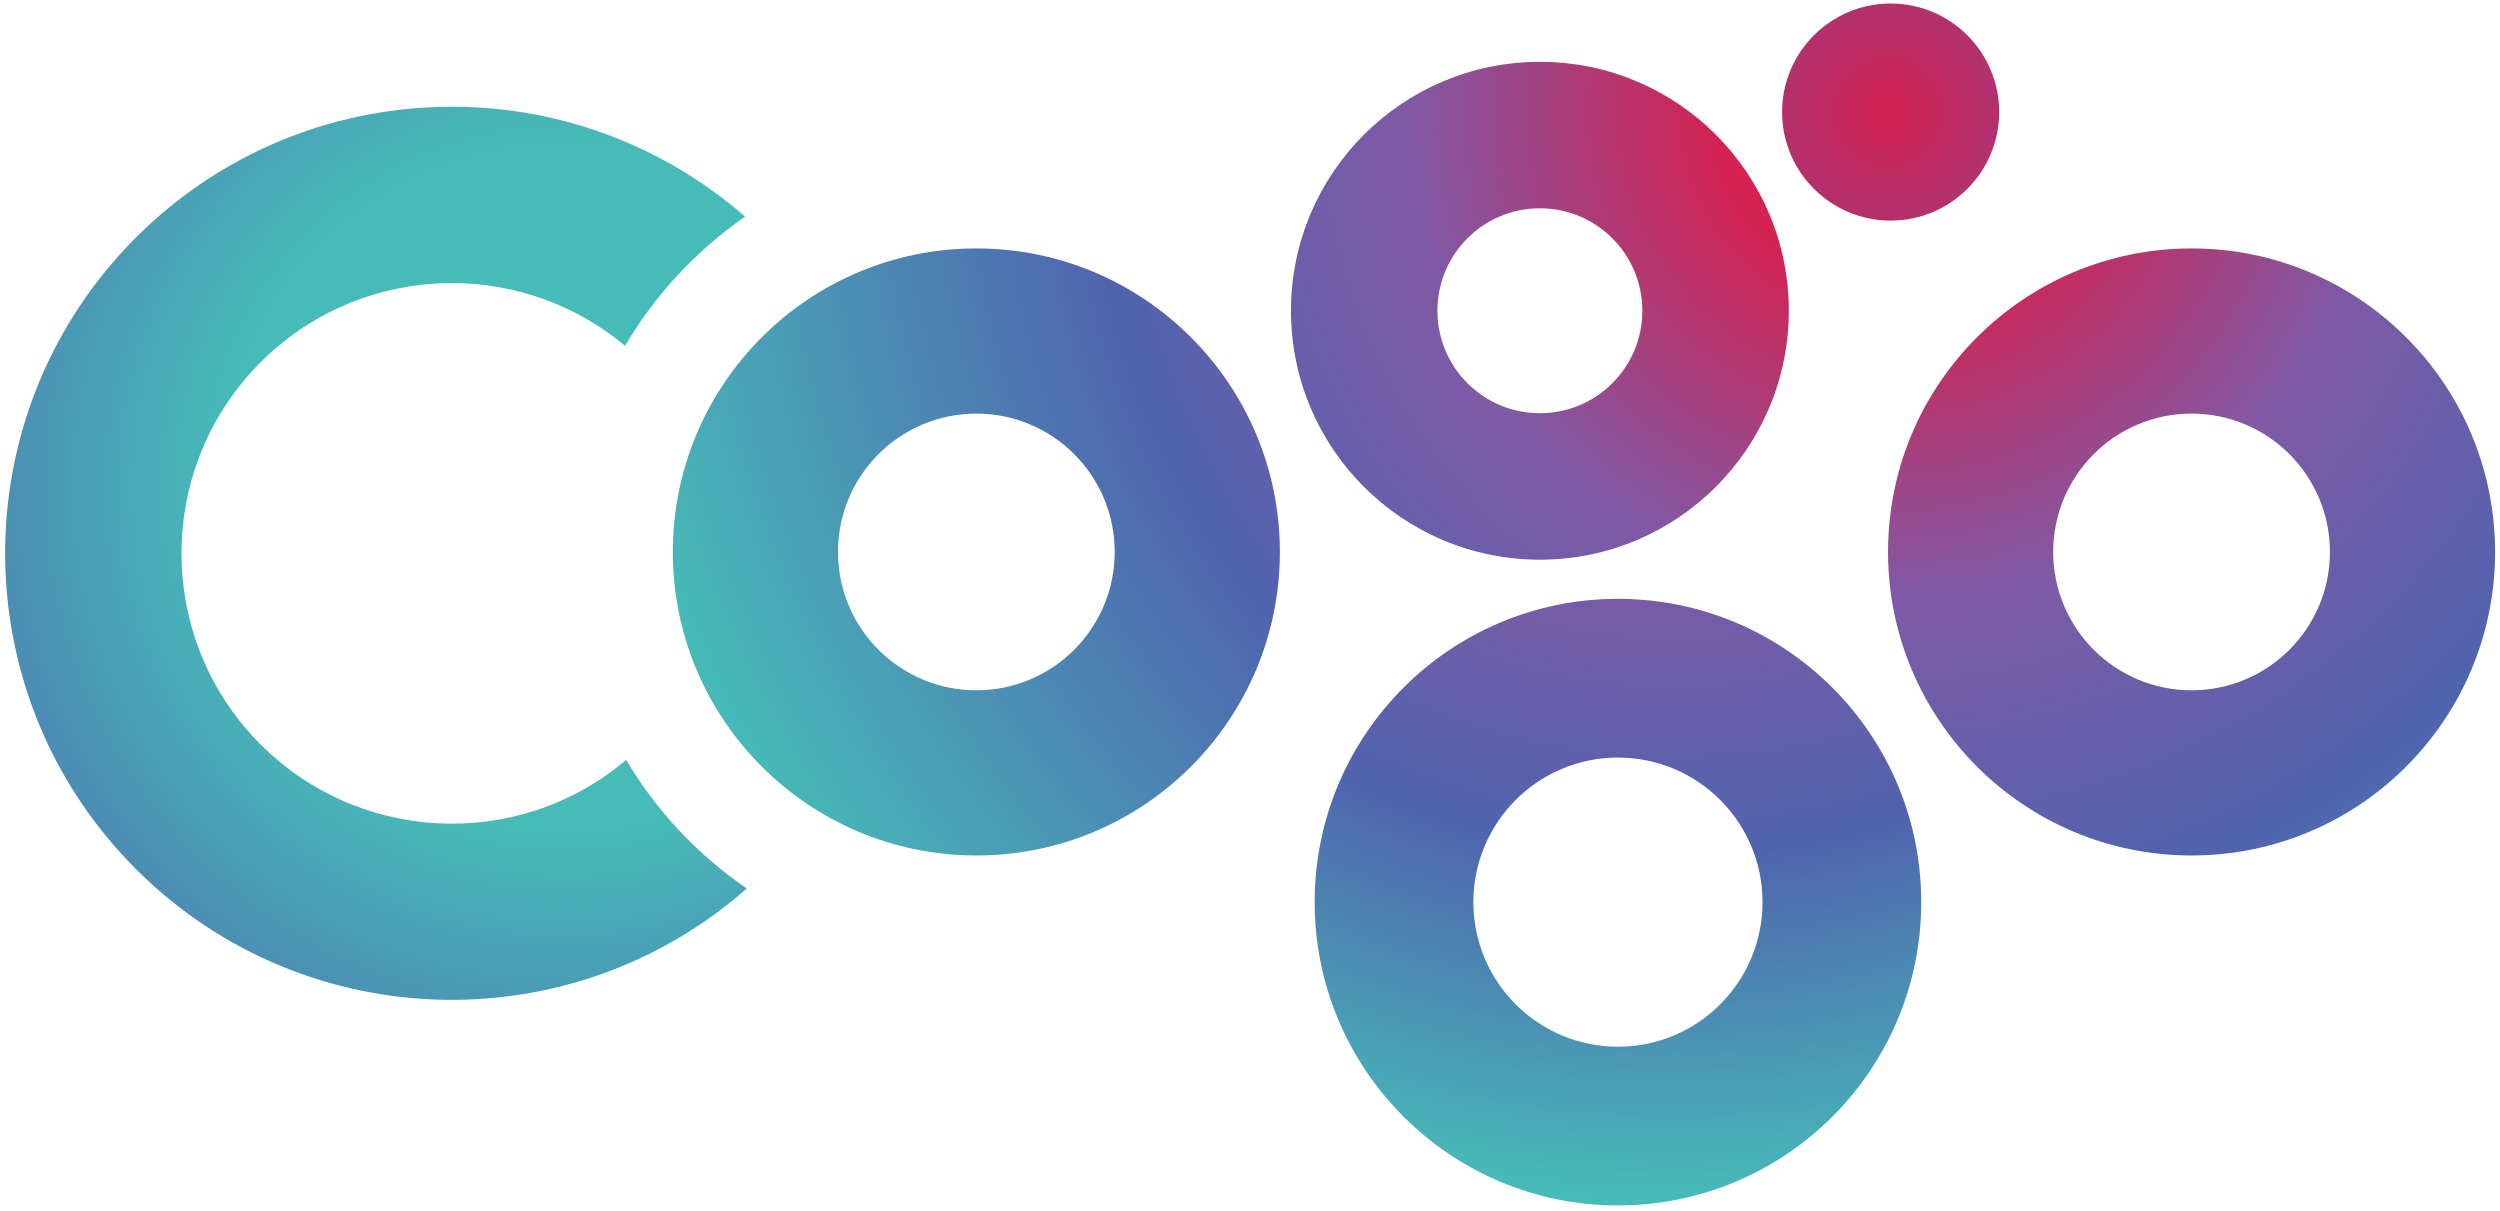
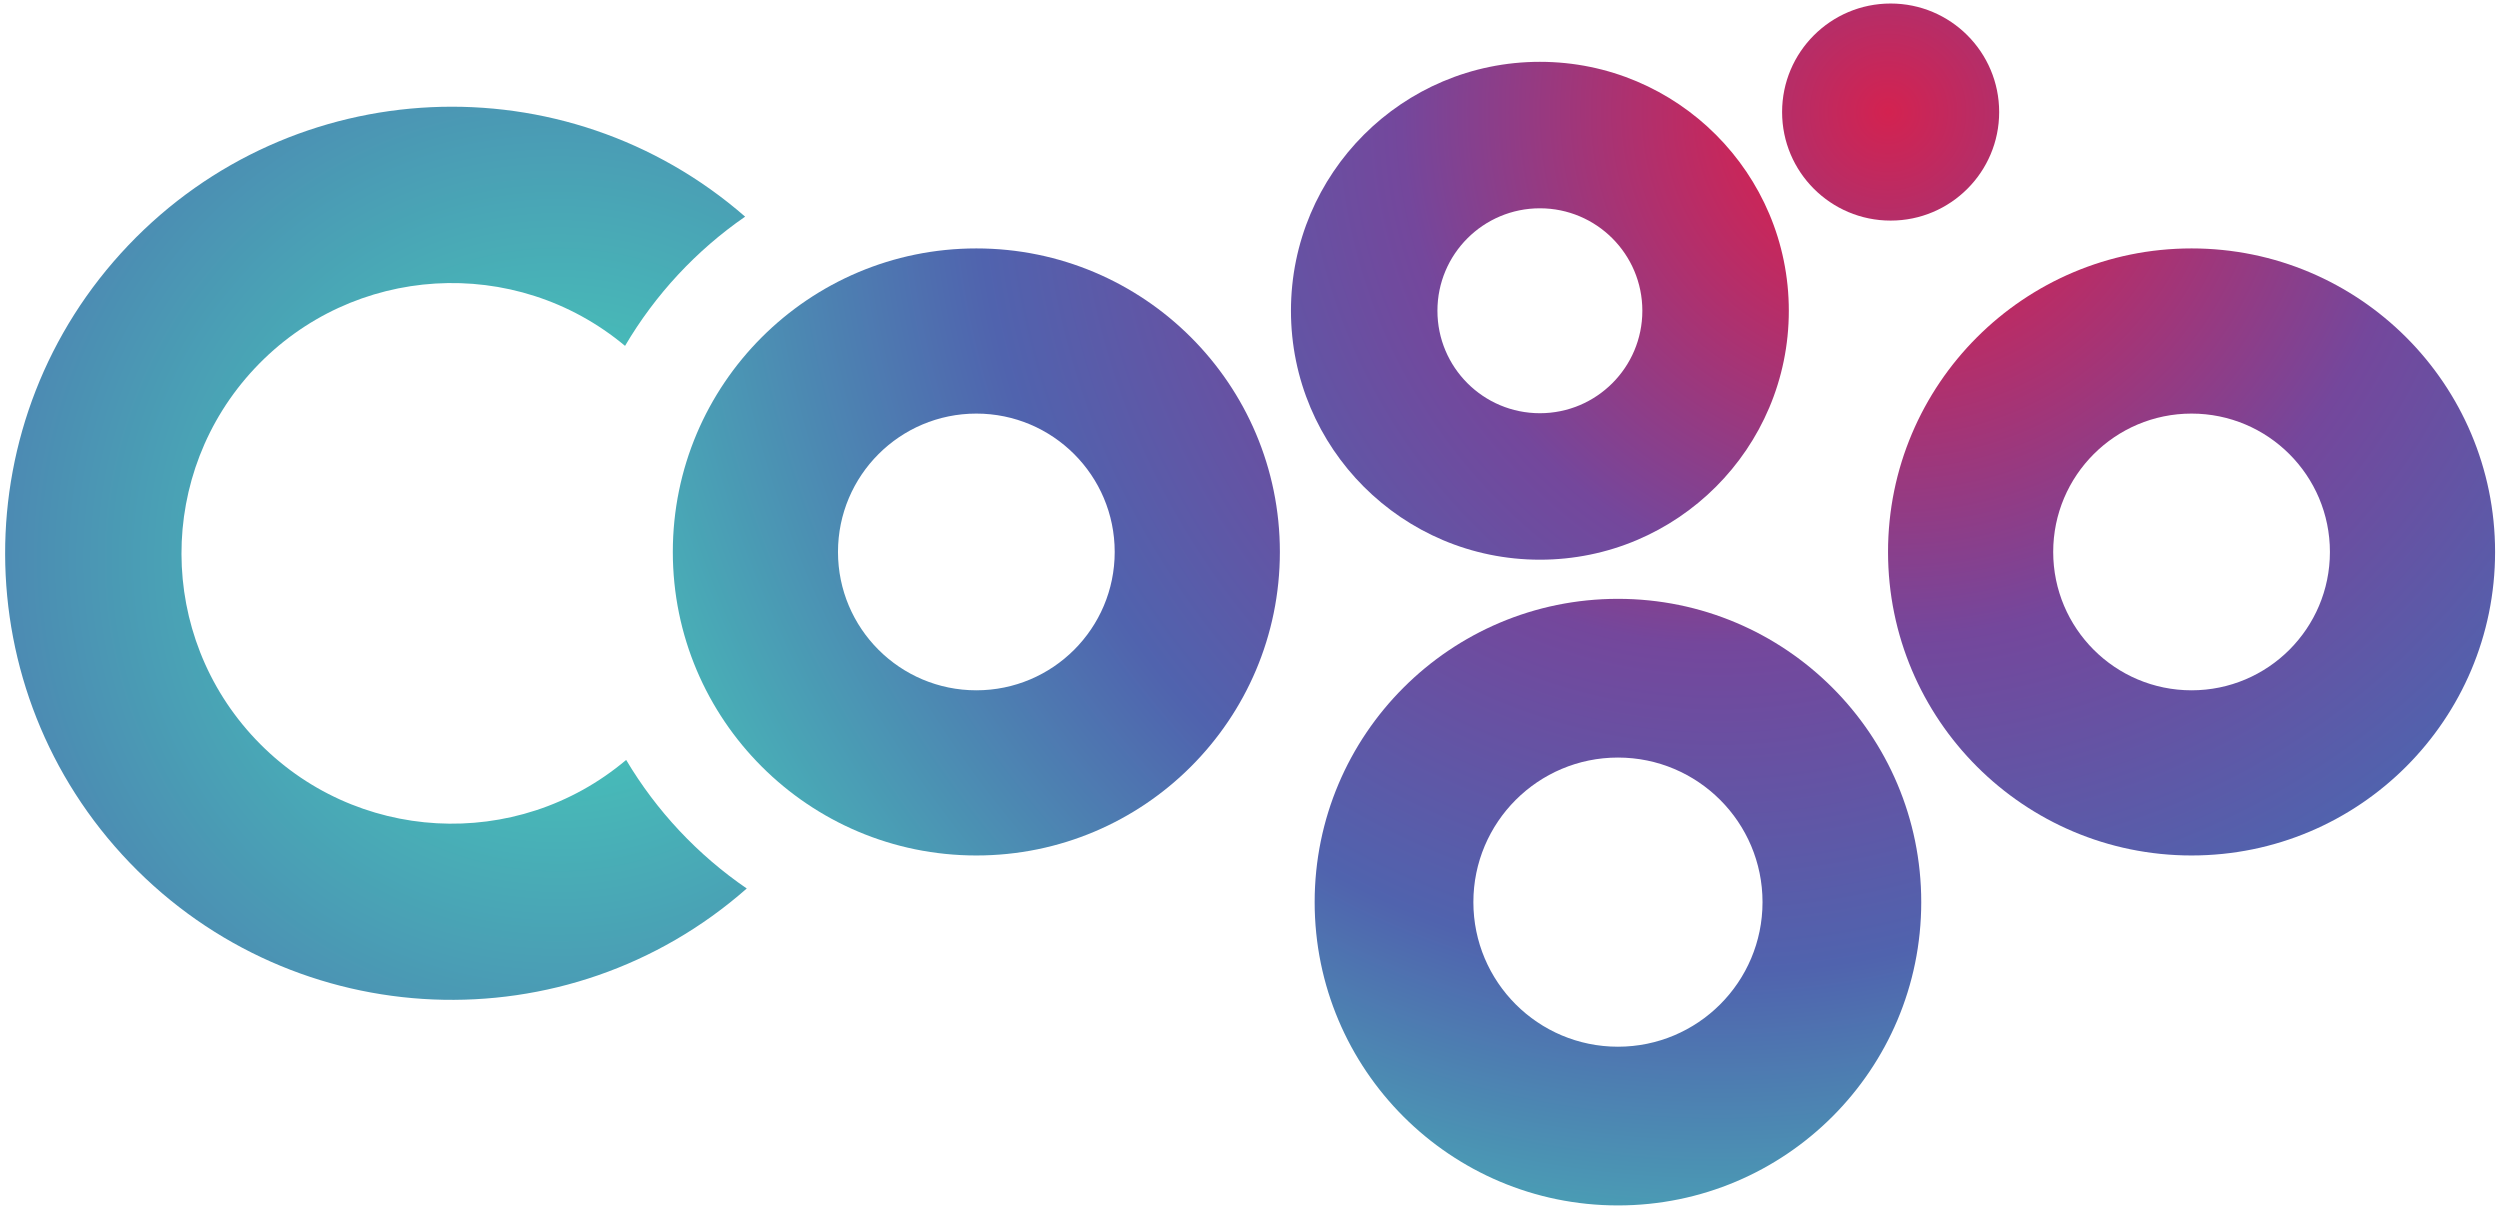
<svg xmlns="http://www.w3.org/2000/svg" id="Layer_2" data-name="Layer 2" viewBox="0 0 539 261">
  <defs>
-     <style>.cls-1{fill:none;}.cls-2{clip-path:url(#clip-path);}.cls-3{fill:url(#radial-gradient);}.cls-4{clip-path:url(#clip-path-2);}.cls-5{fill:url(#radial-gradient-2);}.cls-6{clip-path:url(#clip-path-3);}.cls-7{clip-path:url(#clip-path-4);}.cls-8{fill:url(#radial-gradient-4);}.cls-9{clip-path:url(#clip-path-5);}.cls-10{fill:url(#radial-gradient-5);}.cls-11{clip-path:url(#clip-path-6);}.cls-12{fill:url(#radial-gradient-6);}</style>
+     <style>.cls-1{fill:none;}.cls-2{clip-path:url(#clip-path);}.cls-3{fill:url(#radial-gradient);}.cls-4{clip-path:url(#clip-path-2);}.cls-5{fill:url(#radial-gradient-2);}.cls-6{clip-path:url(#clip-path-3);}.cls-7{fill:url(#radial-gradient-3);}.cls-8{clip-path:url(#clip-path-4);}.cls-9{fill:url(#radial-gradient-4);}.cls-10{clip-path:url(#clip-path-5);}.cls-11{fill:url(#radial-gradient-5);}.cls-12{clip-path:url(#clip-path-6);}.cls-13{fill:url(#radial-gradient-6);}</style>
    <clipPath id="clip-path">
      <circle class="cls-1" cx="407.62" cy="24.16" r="23.4" />
    </clipPath>
-     <radialGradient id="radial-gradient" cx="979.96" cy="24.16" r="264" gradientTransform="translate(-572.91 0)" gradientUnits="userSpaceOnUse">
+     <radialGradient id="radial-gradient" cx="979.96" cy="24.16" r="198.97" gradientTransform="translate(-572.91 0)" gradientUnits="userSpaceOnUse">
      <stop offset="0" stop-color="#d32250" />
-       <stop offset="0.25" stop-color="#754ca4" />
-       <stop offset="0.53" stop-color="#493b96" />
+       <stop offset="0.37" stop-color="#74479c" />
+       <stop offset="0.64" stop-color="#493b96" />
      <stop offset="1" stop-color="#3eb0a9" />
    </radialGradient>
    <clipPath id="clip-path-2">
      <path class="cls-1" d="M502.33,119a29.83,29.83,0,1,1-29.83-29.83A29.83,29.83,0,0,1,502.33,119ZM472.49,53.56A65.44,65.44,0,1,0,537.94,119,65.44,65.44,0,0,0,472.49,53.56Z" />
    </clipPath>
    <radialGradient id="radial-gradient-2" cx="980.52" cy="24.16" r="264" gradientTransform="translate(-572.91 0)" gradientUnits="userSpaceOnUse">
-       <stop offset="0.14" stop-color="#d42251" />
-       <stop offset="0.4" stop-color="#7e5aa6" />
-       <stop offset="0.66" stop-color="#5063ae" />
+       <stop offset="0.1" stop-color="#d42251" />
+       <stop offset="0.43" stop-color="#74479c" />
+       <stop offset="0.69" stop-color="#5063ae" />
      <stop offset="1" stop-color="#47bbb8" />
    </radialGradient>
    <clipPath id="clip-path-3">
      <path class="cls-1" d="M354.09,67A22.09,22.09,0,1,1,332,44.91,22.09,22.09,0,0,1,354.09,67ZM332,13.33A53.67,53.67,0,1,0,385.67,67,53.67,53.67,0,0,0,332,13.33Z" />
    </clipPath>
+     <radialGradient id="radial-gradient-3" cx="980.52" cy="24.16" r="264" gradientTransform="translate(-572.91 0)" gradientUnits="userSpaceOnUse">
+       <stop offset="0.09" stop-color="#d42251" />
+       <stop offset="0.4" stop-color="#74479c" />
+       <stop offset="0.66" stop-color="#5063ae" />
+       <stop offset="1" stop-color="#47bbb8" />
+     </radialGradient>
    <clipPath id="clip-path-4">
      <path class="cls-1" d="M380,194.5a31.17,31.17,0,1,1-31.17-31.17A31.17,31.17,0,0,1,380,194.5Zm-31.17-65.39a65.39,65.39,0,1,0,65.39,65.39A65.39,65.39,0,0,0,348.83,129.11Z" />
    </clipPath>
-     <radialGradient id="radial-gradient-4" cx="934.2" cy="22.3" r="251.68" gradientTransform="translate(-572.91 0)" gradientUnits="userSpaceOnUse">
+     <radialGradient id="radial-gradient-4" cx="943.16" cy="38.51" r="251.68" gradientTransform="translate(-572.91 0)" gradientUnits="userSpaceOnUse">
      <stop offset="0.14" stop-color="#d42251" />
-       <stop offset="0.4" stop-color="#7e5aa6" />
-       <stop offset="0.64" stop-color="#5063ae" />
-       <stop offset="0.94" stop-color="#47bbb8" />
+       <stop offset="0.4" stop-color="#74479c" />
+       <stop offset="0.68" stop-color="#5063ae" />
+       <stop offset="1" stop-color="#47bbb8" />
    </radialGradient>
    <clipPath id="clip-path-5">
      <path class="cls-1" d="M240.33,119A29.83,29.83,0,1,1,210.5,89.17,29.83,29.83,0,0,1,240.33,119ZM210.5,53.56A65.44,65.44,0,1,0,275.94,119,65.44,65.44,0,0,0,210.5,53.56Z" />
    </clipPath>
-     <radialGradient id="radial-gradient-5" cx="980.33" cy="24.35" r="285.02" gradientTransform="translate(-572.91 0)" gradientUnits="userSpaceOnUse">
+     <radialGradient id="radial-gradient-5" cx="969.99" cy="29.52" r="287.43" gradientTransform="translate(-572.91 0)" gradientUnits="userSpaceOnUse">
      <stop offset="0.14" stop-color="#d42251" />
-       <stop offset="0.4" stop-color="#7e5aa6" />
-       <stop offset="0.6" stop-color="#5063ae" />
+       <stop offset="0.4" stop-color="#74479c" />
+       <stop offset="0.65" stop-color="#5063ae" />
      <stop offset="1" stop-color="#47bbb8" />
    </radialGradient>
    <clipPath id="clip-path-6">
      <path class="cls-1" d="M135,163.84a58.28,58.28,0,1,1-.24-89.27,88.27,88.27,0,0,1,25.89-27.86A96.28,96.28,0,1,0,161,191.56,88.28,88.28,0,0,1,135,163.84Z" />
    </clipPath>
-     <radialGradient id="radial-gradient-6" cx="694.58" cy="105.16" r="264" gradientTransform="translate(-572.91 0)" gradientUnits="userSpaceOnUse">
-       <stop offset="0.28" stop-color="#47bbb8" />
-       <stop offset="0.64" stop-color="#5063ae" />
+     <radialGradient id="radial-gradient-6" cx="693.13" cy="120.66" r="264" gradientTransform="translate(-572.91 0)" gradientUnits="userSpaceOnUse">
+       <stop offset="0.17" stop-color="#47bbb8" />
+       <stop offset="0.68" stop-color="#5063ae" />
    </radialGradient>
  </defs>
  <g class="cls-2">
-     <circle class="cls-3" cx="407.05" cy="24.16" r="264" />
+     <circle class="cls-3" cx="407.05" cy="24.16" r="198.97" />
  </g>
  <g class="cls-4">
    <circle class="cls-5" cx="407.62" cy="24.16" r="264" />
  </g>
  <g class="cls-6">
-     <circle class="cls-5" cx="407.62" cy="24.16" r="264" />
+     <circle class="cls-7" cx="407.62" cy="24.16" r="264" />
  </g>
-   <g class="cls-7">
-     <circle class="cls-8" cx="361.29" cy="22.3" r="251.68" />
+   <g class="cls-8">
+     <circle class="cls-9" cx="370.26" cy="38.51" r="251.68" />
  </g>
-   <g class="cls-9">
-     <circle class="cls-10" cx="407.43" cy="24.35" r="285.02" />
+   <g class="cls-10">
+     <circle class="cls-11" cx="397.08" cy="29.53" r="287.43" />
  </g>
-   <g class="cls-11">
-     <circle class="cls-12" cx="121.67" cy="105.16" r="264" />
+   <g class="cls-12">
+     <circle class="cls-13" cx="120.22" cy="120.67" r="264" />
  </g>
</svg>
